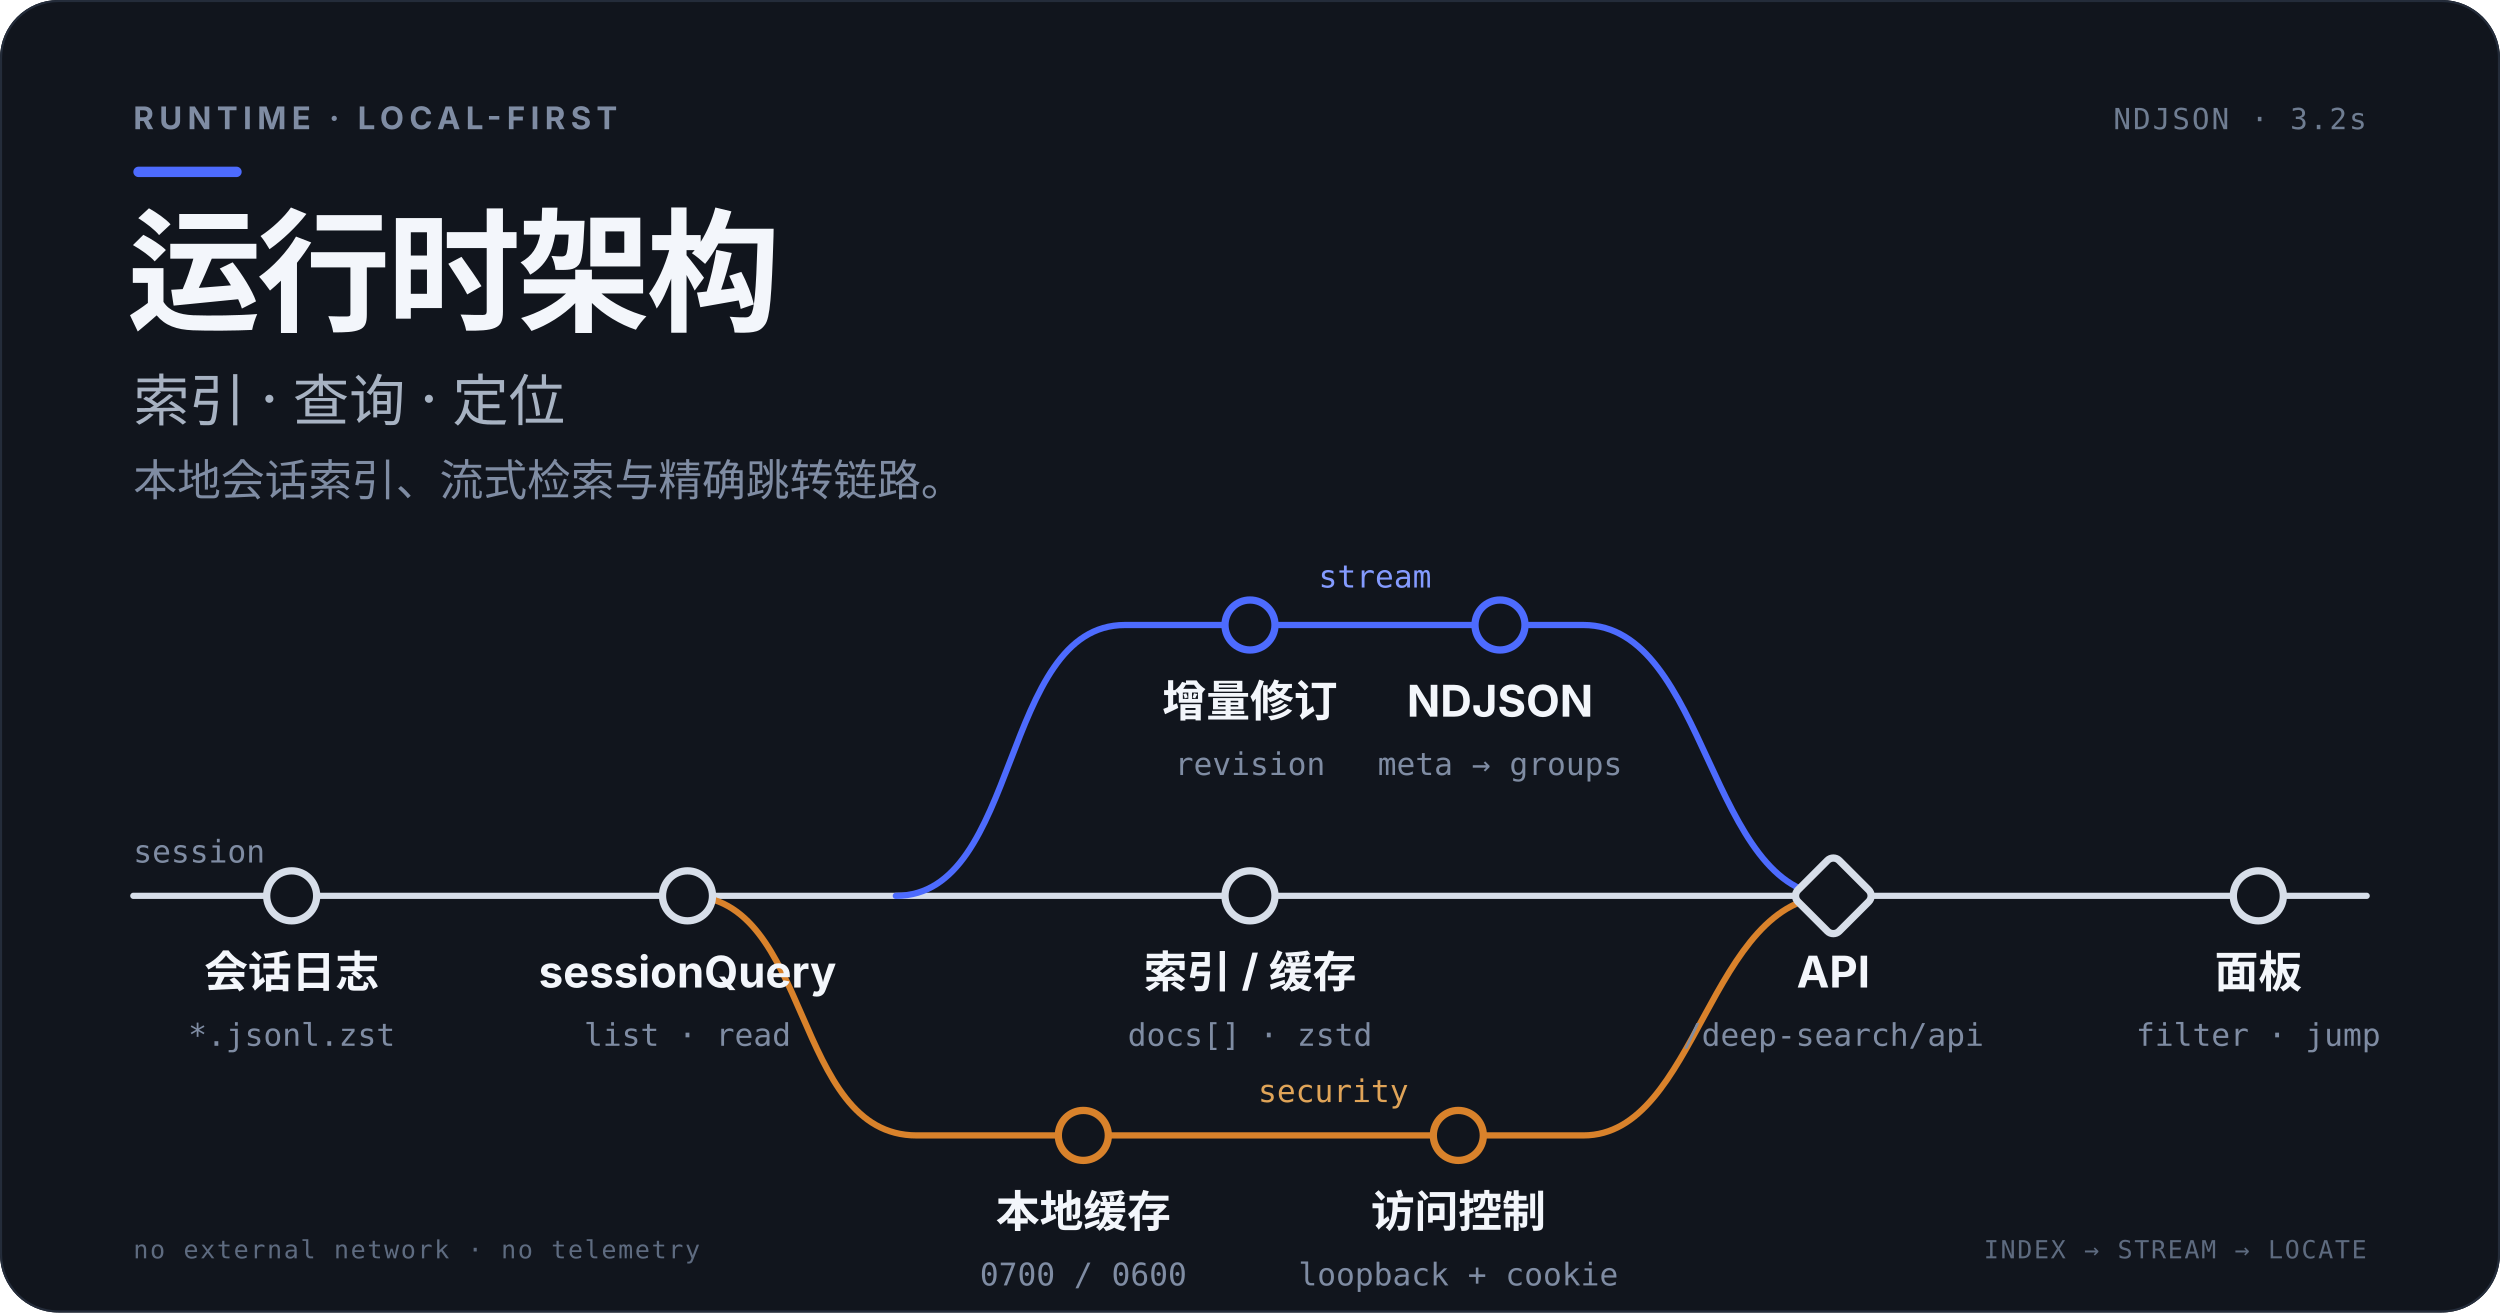
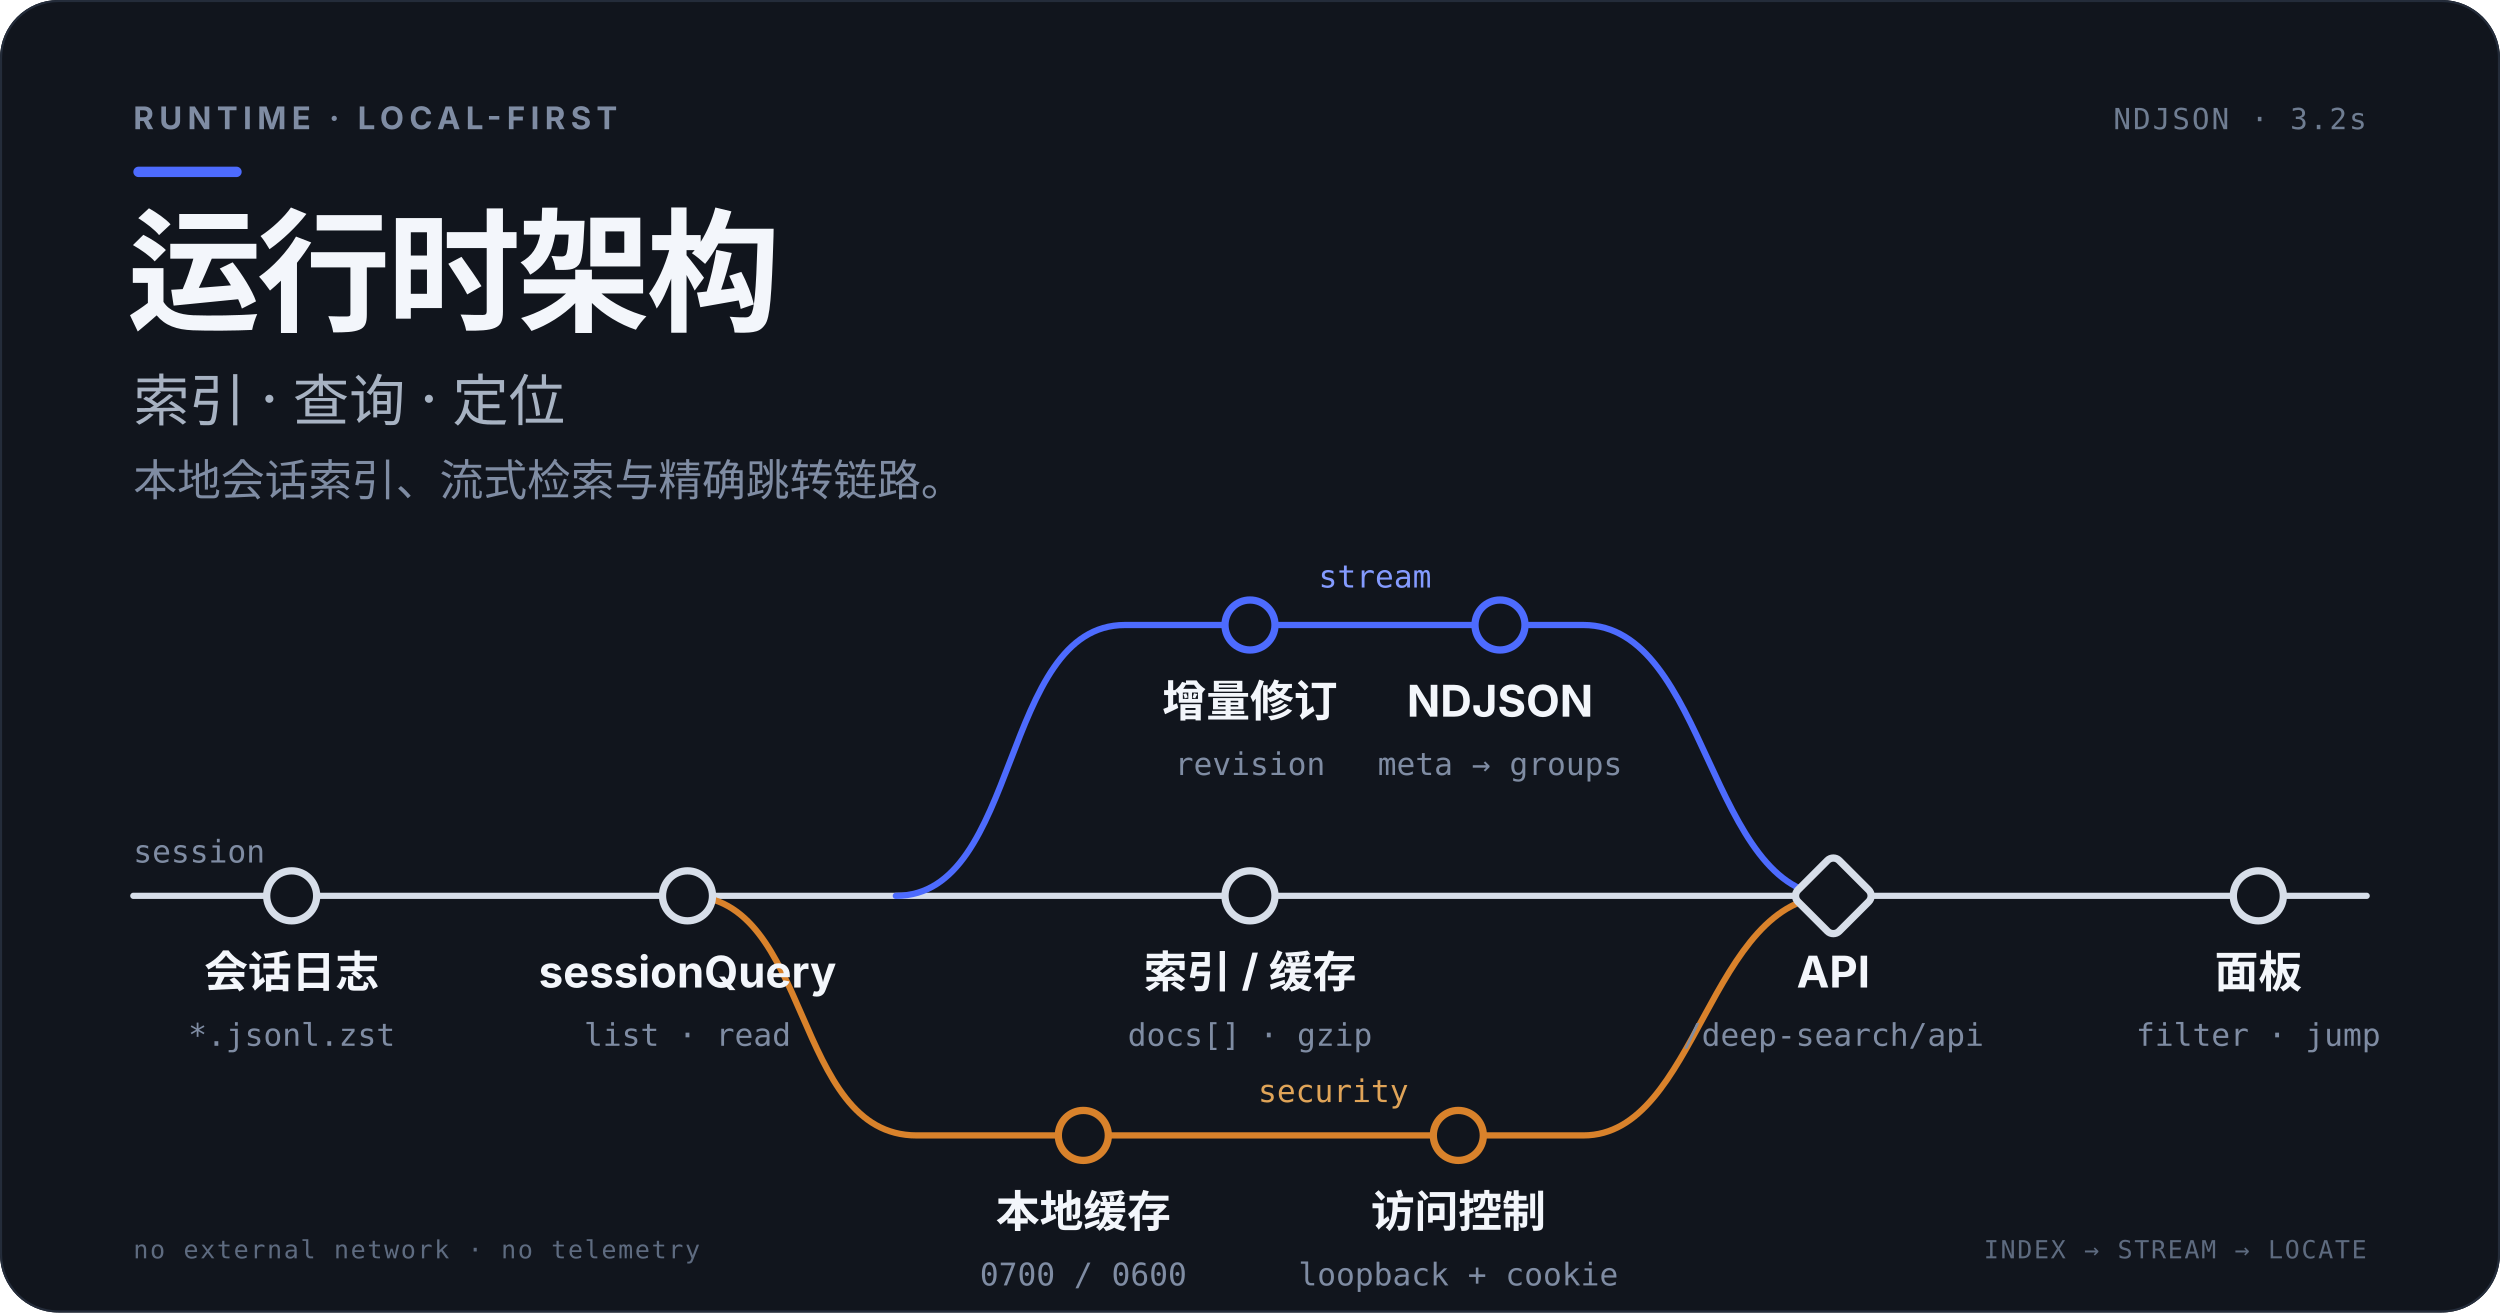
<svg xmlns="http://www.w3.org/2000/svg" style="background:transparent" width="1200" height="630" viewBox="0 0 1200 630" role="img" aria-labelledby="title desc">
  <rect width="1200" height="630" rx="28" fill="#11151D" />
  <rect x="0.5" y="0.5" width="1199" height="629" rx="27.5" fill="none" stroke="#242C3A" />
  <g font-family="-apple-system,BlinkMacSystemFont,'Segoe UI','PingFang SC','Microsoft YaHei',sans-serif">
    <text x="64" y="62" fill="#7F8CA3" font-size="15" font-weight="700" letter-spacing="2.6">RUNTIME · LOCAL-FIRST</text>
    <rect x="64" y="80" width="52" height="5" rx="2.5" fill="#4D6BFE" />
    <text x="61" y="154" fill="#F3F6FB" font-size="64" font-weight="760" letter-spacing="-1.6">运行时架构</text>
    <text x="64" y="202" fill="#A7B2C2" font-size="27" font-weight="500">索引 · 查询 · 定位</text>
    <text x="64" y="238" fill="#7F8CA3" font-size="21">本地会话索引、流式检索与精确跳转链路。</text>
  </g>
  <g font-family="ui-monospace,SFMono-Regular,Menlo,Consolas,monospace" font-size="14" fill="#6F7D92" letter-spacing="1">
    <text x="1136" y="62" text-anchor="end">NDJSON · 3.2s</text>
  </g>
  <g fill="none" stroke-linecap="round" stroke-linejoin="round">
    <path d="M64 430 H1136" stroke="#D7DEE9" stroke-width="3" />
    <path d="M430 430 C490 430 480 300 540 300 H760 C820 300 820 430 880 430" stroke="#4D6BFE" stroke-width="3" />
    <path d="M330 430 C390 430 380 545 440 545 H760 C815 545 820 430 880 430" stroke="#D9822B" stroke-width="3" />
  </g>
  <g font-family="ui-monospace,SFMono-Regular,Menlo,Consolas,monospace" font-size="15" fill="#7F8CA3">
    <text x="64" y="414">session</text>
    <text x="660" y="282" text-anchor="middle" fill="#849BFF">stream</text>
    <text x="640" y="529" text-anchor="middle" fill="#E0A458">security</text>
  </g>
  <g stroke-width="3.5">
    <circle cx="140" cy="430" r="12" fill="#11151D" stroke="#D7DEE9" />
    <circle cx="330" cy="430" r="12" fill="#11151D" stroke="#D7DEE9" />
    <circle cx="600" cy="430" r="12" fill="#11151D" stroke="#D7DEE9" />
    <rect x="866" y="416" width="28" height="28" rx="4" transform="rotate(45 880 430)" fill="#11151D" stroke="#D7DEE9" />
    <circle cx="1084" cy="430" r="12" fill="#11151D" stroke="#D7DEE9" />
    <circle cx="600" cy="300" r="12" fill="#11151D" stroke="#4D6BFE" />
    <circle cx="720" cy="300" r="12" fill="#11151D" stroke="#4D6BFE" />
    <circle cx="520" cy="545" r="12" fill="#11151D" stroke="#D9822B" />
    <circle cx="700" cy="545" r="12" fill="#11151D" stroke="#D9822B" />
  </g>
  <g text-anchor="middle" font-family="-apple-system,BlinkMacSystemFont,'Segoe UI','PingFang SC','Microsoft YaHei',sans-serif" font-size="21" font-weight="650" fill="#F3F6FB">
    <text x="140" y="474">会话日志</text>
    <text x="330" y="474">sessionQuery</text>
    <text x="600" y="474">索引 / 缓存</text>
    <text x="880" y="474">API</text>
    <text x="1084" y="474">面板</text>
    <text x="600" y="344">增量修订</text>
    <text x="720" y="344">NDJSON</text>
    <text x="520" y="589">本地缓存</text>
    <text x="700" y="589">访问控制</text>
  </g>
  <g text-anchor="middle" font-family="ui-monospace,SFMono-Regular,Menlo,Consolas,monospace" font-size="15" fill="#7F8CA3">
    <text x="140" y="502">*.jsonl.zst</text>
    <text x="330" y="502">list · read</text>
-     <text x="600" y="502">docs[] · zstd</text>
+     <text x="600" y="502">docs[] · gzip</text>
    <text x="880" y="502">/deep-search/api</text>
    <text x="1084" y="502">filter · jump</text>
    <text x="600" y="372">revision</text>
    <text x="720" y="372">meta → groups</text>
    <text x="520" y="617">0700 / 0600</text>
    <text x="700" y="617">loopback + cookie</text>
  </g>
  <g font-family="ui-monospace,SFMono-Regular,Menlo,Consolas,monospace" font-size="12" fill="#5E6B80" letter-spacing=".8">
    <text x="64" y="604">no external network · no telemetry</text>
    <text x="1136" y="604" text-anchor="end">INDEX → STREAM → LOCATE</text>
  </g>
</svg>
